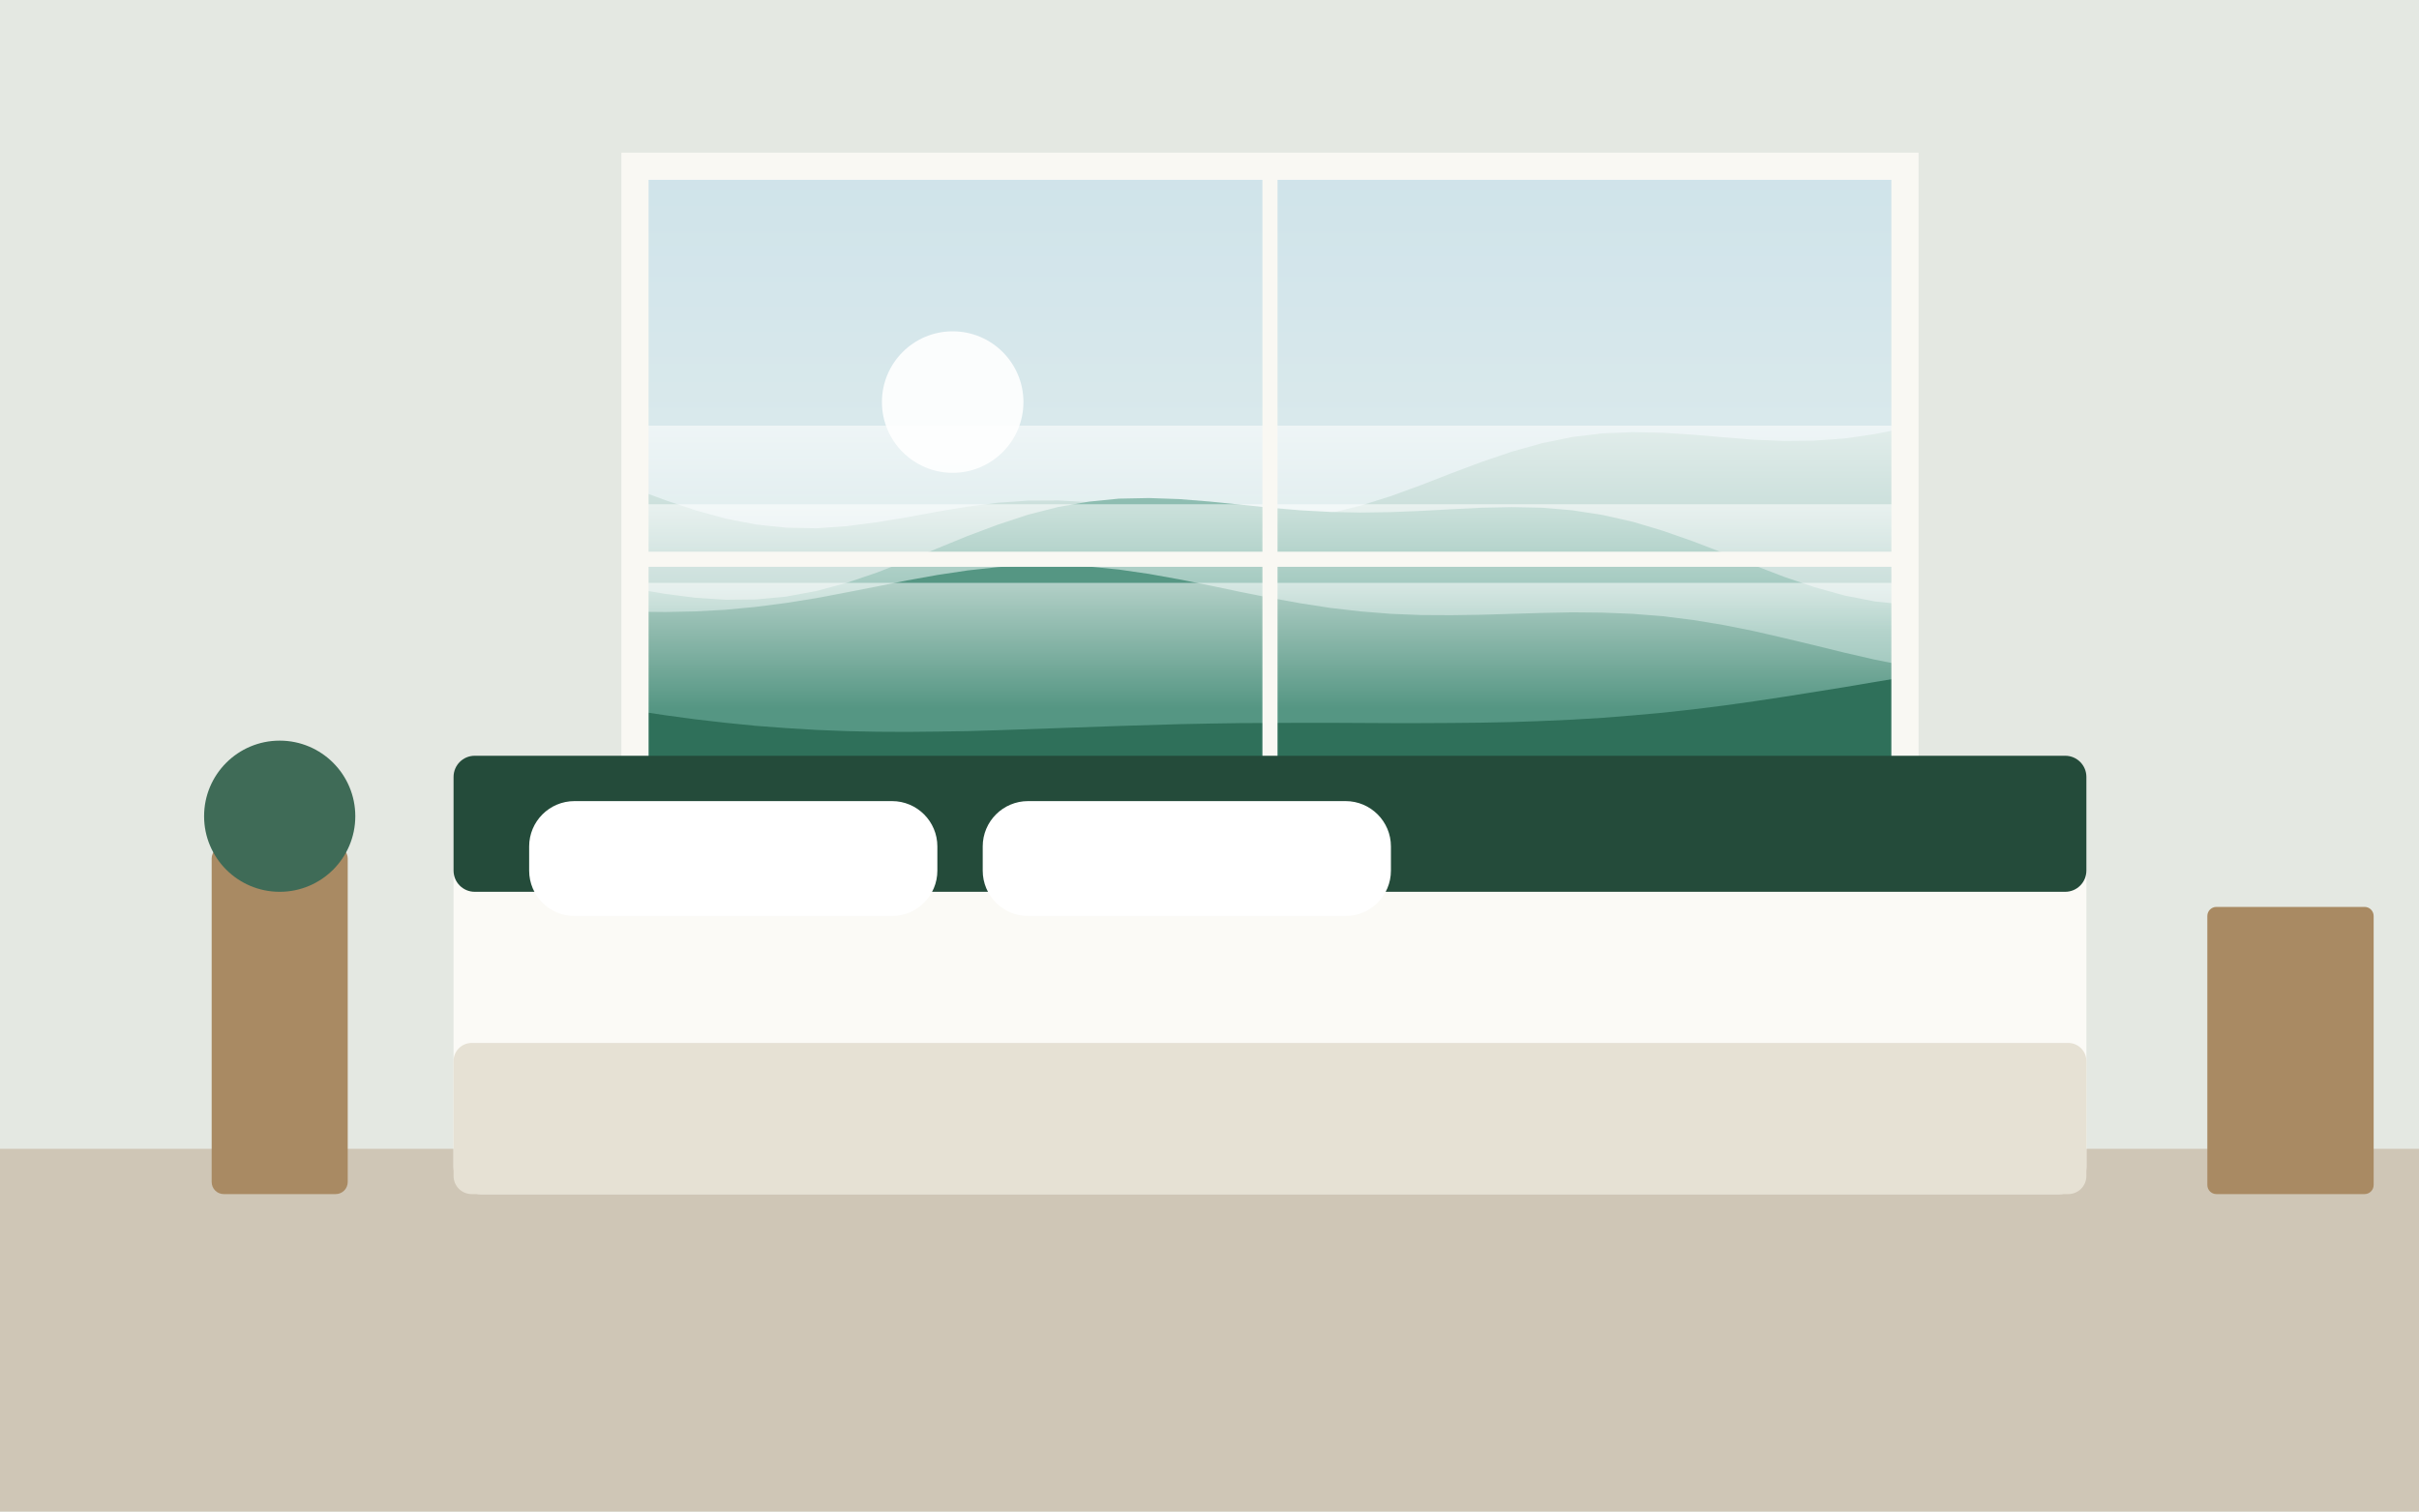
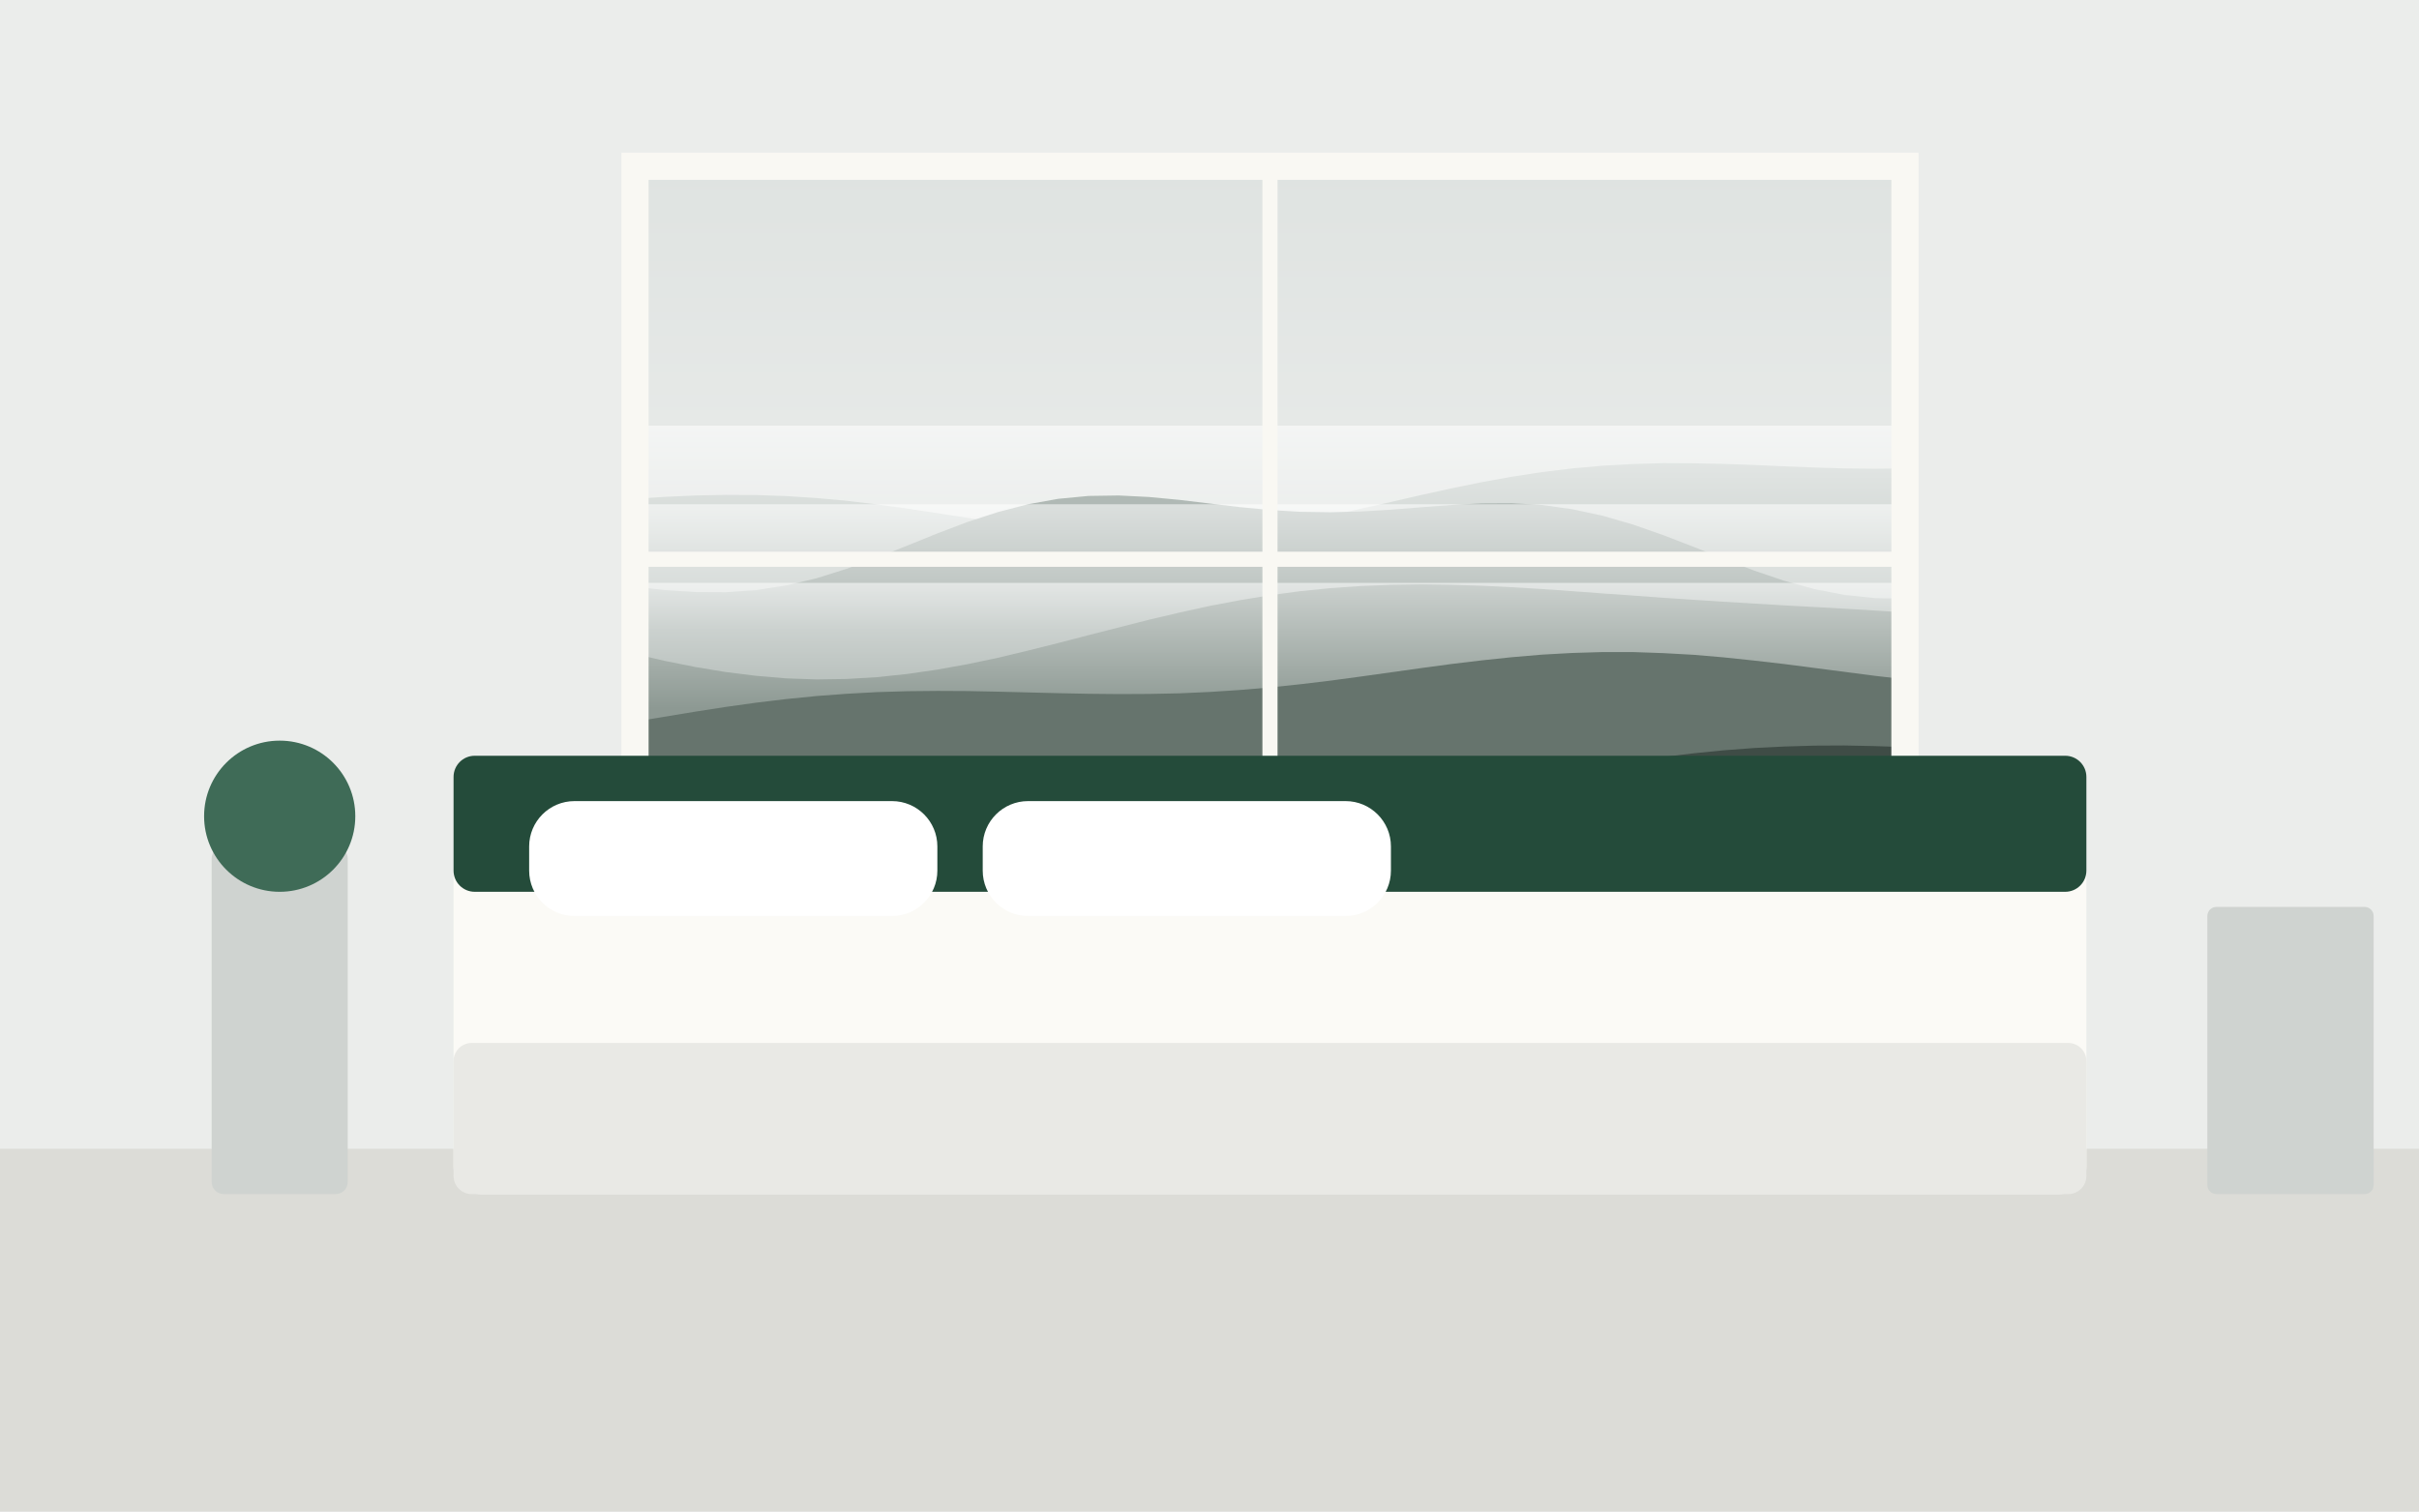
<svg xmlns="http://www.w3.org/2000/svg" viewBox="0 0 1600 1000" width="1600" height="1000" preserveAspectRatio="xMidYMid slice" role="img">
  <defs>
    <linearGradient id="s41" x1="0" y1="0" x2="0" y2="1">
-       <stop offset="0" stop-color="#cfe3ea" />
-       <stop offset="1" stop-color="#eef5ef" />
+       <stop offset="0" stop-color="#dfe3e1" />
+       <stop offset="1" stop-color="#f4f5f4" />
    </linearGradient>
    <linearGradient id="m41" x1="0" y1="0" x2="0" y2="1">
      <stop offset="0" stop-color="#fff" stop-opacity=".55" />
      <stop offset="1" stop-color="#fff" stop-opacity="0" />
    </linearGradient>
  </defs>
-   <rect width="1600" height="1000" fill="#e4e8e2" />
-   <rect y="760" width="1600" height="240" fill="#cfc6b6" />
+   <rect width="1600" height="1000" fill="#ebedeb" />
+   <rect y="760" width="1600" height="240" fill="#dcdcd7" />
  <clipPath id="w41">
    <rect x="420" y="110" width="840" height="520" />
  </clipPath>
  <g clip-path="url(#w41)">
    <rect x="420" y="110" width="840" height="520" fill="url(#s41)" />
-     <circle cx="630.135" cy="266" r="46.8" fill="#ffffff" opacity=".9" />
-     <path d="M420 630 L420 307.6 L420 323.5 L440 330.9 L460 337.6 L480 343.1 L500 347.0 L520 349.1 L540 349.5 L560 348.1 L580 345.5 L600 342.2 L620 338.5 L640 335.2 L660 332.6 L680 331.2 L700 331.1 L720 332.2 L740 334.3 L760 337.1 L780 340.0 L800 342.5 L820 344.1 L840 344.3 L860 342.8 L880 339.5 L900 334.5 L920 328.2 L940 320.9 L960 313.1 L980 305.6 L1000 298.8 L1020 293.2 L1040 289.1 L1060 286.7 L1080 285.9 L1100 286.3 L1120 287.6 L1140 289.3 L1160 290.9 L1180 291.7 L1200 291.5 L1220 290.1 L1240 287.2 L1260 283.2 L1260 630Z" fill="#bfd8d3" />
+     <path d="M420 630 L420 307.6 L420 330.0 L440 328.7 L460 327.8 L480 327.4 L500 327.5 L520 328.2 L540 329.5 L560 331.3 L580 333.7 L600 336.5 L620 339.5 L640 342.6 L660 345.7 L680 348.6 L700 351.0 L720 353.0 L740 354.2 L760 354.7 L780 354.3 L800 353.1 L820 351.1 L840 348.3 L860 344.9 L880 341.0 L900 336.6 L920 332.1 L940 327.5 L960 323.1 L980 319.0 L1000 315.4 L1020 312.3 L1040 309.9 L1060 308.1 L1080 307.0 L1100 306.4 L1120 306.5 L1140 306.9 L1160 307.6 L1180 308.5 L1200 309.3 L1220 309.9 L1240 310.1 L1260 309.9 L1260 630Z" fill="#cfd5d2" />
    <rect x="420" y="281.6" width="840" height="83.2" fill="url(#m41)" />
-     <path d="M420 630 L420 359.6 L420 389.6 L440 392.9 L460 395.5 L480 396.8 L500 396.6 L520 394.7 L540 391.0 L560 385.6 L580 378.8 L600 371.0 L620 362.8 L640 354.6 L660 347.1 L680 340.5 L700 335.4 L720 331.9 L740 329.9 L760 329.5 L780 330.2 L800 331.8 L820 333.8 L840 335.9 L860 337.6 L880 338.7 L900 339.1 L920 338.8 L940 338.0 L960 336.9 L980 335.9 L1000 335.5 L1020 335.9 L1040 337.6 L1060 340.7 L1080 345.2 L1100 351.2 L1120 358.2 L1140 365.9 L1160 373.9 L1180 381.6 L1200 388.4 L1220 394.0 L1240 397.9 L1260 400.0 L1260 630Z" fill="#8ebdb1" />
+     <path d="M420 630 L420 359.6 L420 388.2 L440 390.4 L460 391.7 L480 391.8 L500 390.4 L520 387.3 L540 382.6 L560 376.3 L580 369.0 L600 361.0 L620 352.9 L640 345.3 L660 338.8 L680 333.6 L700 330.0 L720 328.1 L740 327.8 L760 328.8 L780 330.7 L800 333.1 L820 335.5 L840 337.4 L860 338.6 L880 338.9 L900 338.4 L920 337.2 L940 335.6 L960 334.1 L980 333.0 L1000 332.9 L1020 334.1 L1040 336.9 L1060 341.2 L1080 347.0 L1100 354.0 L1120 361.7 L1140 369.7 L1160 377.4 L1180 384.2 L1200 389.7 L1220 393.6 L1240 395.7 L1260 396.1 L1260 630Z" fill="#b0b9b5" />
    <rect x="420" y="333.6" width="840" height="83.2" fill="url(#m41)" />
-     <path d="M420 630 L420 411.6 L420 404.7 L440 404.9 L460 404.5 L480 403.4 L500 401.5 L520 398.9 L540 395.7 L560 391.9 L580 388.0 L600 384.0 L620 380.4 L640 377.4 L660 375.2 L680 373.9 L700 373.8 L720 374.8 L740 376.8 L760 379.7 L780 383.3 L800 387.3 L820 391.5 L840 395.5 L860 399.1 L880 402.2 L900 404.5 L920 406.1 L940 406.9 L960 407.0 L980 406.7 L1000 406.1 L1020 405.5 L1040 405.1 L1060 405.3 L1080 406.1 L1100 407.7 L1120 410.2 L1140 413.5 L1160 417.5 L1180 422.1 L1200 426.9 L1220 431.8 L1240 436.4 L1260 440.4 L1260 630Z" fill="#559683" />
+     <path d="M420 630 L420 411.6 L420 432.7 L440 437.3 L460 441.3 L480 444.6 L500 447.1 L520 448.8 L540 449.5 L560 449.2 L580 448.0 L600 445.9 L620 443.0 L640 439.4 L660 435.2 L680 430.4 L700 425.4 L720 420.2 L740 415.1 L760 410.0 L780 405.3 L800 400.9 L820 397.1 L840 393.8 L860 391.1 L880 389.1 L900 387.7 L920 386.9 L940 386.6 L960 386.9 L980 387.5 L1000 388.5 L1020 389.7 L1040 391.1 L1060 392.6 L1080 394.0 L1100 395.5 L1120 396.8 L1140 398.1 L1160 399.3 L1180 400.5 L1200 401.6 L1220 402.7 L1240 403.9 L1260 405.2 L1260 630Z" fill="#8d9993" />
    <rect x="420" y="385.6" width="840" height="83.2" fill="url(#m41)" />
-     <path d="M420 630 L420 463.6 L420 470.2 L440 473.2 L460 475.9 L480 478.2 L500 480.2 L520 481.7 L540 482.9 L560 483.7 L580 484.1 L600 484.2 L620 484.0 L640 483.7 L660 483.1 L680 482.4 L700 481.7 L720 481.0 L740 480.3 L760 479.7 L780 479.1 L800 478.7 L820 478.4 L840 478.3 L860 478.2 L880 478.2 L900 478.3 L920 478.4 L940 478.4 L960 478.3 L980 478.1 L1000 477.7 L1020 477.0 L1040 476.1 L1060 474.9 L1080 473.3 L1100 471.5 L1120 469.3 L1140 466.8 L1160 464.0 L1180 461.0 L1200 457.8 L1220 454.6 L1240 451.2 L1260 447.9 L1260 630Z" fill="#2f705a" />
-     <path d="M420 630 L420 515.6 L420 519.6 L440 522.5 L460 524.8 L480 526.5 L500 527.5 L520 527.9 L540 527.8 L560 527.3 L580 526.6 L600 525.9 L620 525.4 L640 525.1 L660 525.3 L680 525.9 L700 527.1 L720 528.7 L740 530.7 L760 532.9 L780 535.2 L800 537.4 L820 539.2 L840 540.5 L860 541.2 L880 541.1 L900 540.3 L920 538.7 L940 536.5 L960 533.7 L980 530.6 L1000 527.3 L1020 524.0 L1040 520.9 L1060 518.2 L1080 516.1 L1100 514.5 L1120 513.4 L1140 513.0 L1160 512.9 L1180 513.2 L1200 513.6 L1220 514.0 L1240 514.1 L1260 513.9 L1260 630Z" fill="#194a39" />
+     <path d="M420 630 L420 463.6 L420 477.4 L440 474.1 L460 470.8 L480 467.7 L500 464.9 L520 462.5 L540 460.5 L560 459.0 L580 457.9 L600 457.3 L620 457.1 L640 457.2 L660 457.6 L680 458.1 L700 458.6 L720 459.0 L740 459.2 L760 459.1 L780 458.7 L800 457.8 L820 456.5 L840 454.8 L860 452.7 L880 450.3 L900 447.6 L920 444.8 L940 442.0 L960 439.3 L980 436.9 L1000 434.8 L1020 433.1 L1040 432.0 L1060 431.4 L1080 431.4 L1100 432.1 L1120 433.2 L1140 434.9 L1160 437.0 L1180 439.3 L1200 441.9 L1220 444.5 L1240 447.1 L1260 449.4 L1260 630Z" fill="#66746d" />
+     <path d="M420 630 L420 515.6 L420 520.9 L440 521.3 L460 521.7 L480 522.0 L500 522.4 L520 522.9 L540 523.4 L560 524.2 L580 525.1 L600 526.2 L620 527.4 L640 528.8 L660 530.2 L680 531.7 L700 533.2 L720 534.6 L740 535.8 L760 536.8 L780 537.4 L800 537.7 L820 537.6 L840 537.0 L860 535.9 L880 534.3 L900 532.3 L920 529.9 L940 527.0 L960 523.9 L980 520.6 L1000 517.1 L1020 513.5 L1040 510.0 L1060 506.7 L1080 503.6 L1100 500.8 L1120 498.4 L1140 496.4 L1160 494.9 L1180 493.9 L1200 493.3 L1220 493.2 L1240 493.6 L1260 494.3 L1260 630Z" fill="#3f4c46" />
  </g>
  <rect x="420" y="110" width="840" height="520" fill="none" stroke="#f9f8f3" stroke-width="18" />
  <path d="M840 110V630M420 370H1260" stroke="#f9f8f3" stroke-width="10" />
  <rect x="300" y="560" width="1080" height="230" rx="18" fill="#fbfaf6" />
  <rect x="300" y="500" width="1080" height="90" rx="14" fill="#244b3a" />
  <rect x="350" y="530" width="270" height="76" rx="30" fill="#fff" />
  <rect x="650" y="530" width="270" height="76" rx="30" fill="#fff" />
-   <rect x="300" y="690" width="1080" height="100" rx="12" fill="#e6e1d4" />
-   <rect x="140" y="560" width="90" height="230" rx="8" fill="#a98a63" />
+   <rect x="300" y="690" width="1080" height="100" rx="12" fill="#e9e9e5" />
+   <rect x="140" y="560" width="90" height="230" rx="8" fill="#cfd3d0" />
  <circle cx="185" cy="540" r="50.004" fill="#3f6b57" />
-   <rect x="1460" y="600" width="110" height="190" rx="6" fill="#a98a63" />
+   <rect x="1460" y="600" width="110" height="190" rx="6" fill="#cfd3d0" />
</svg>
